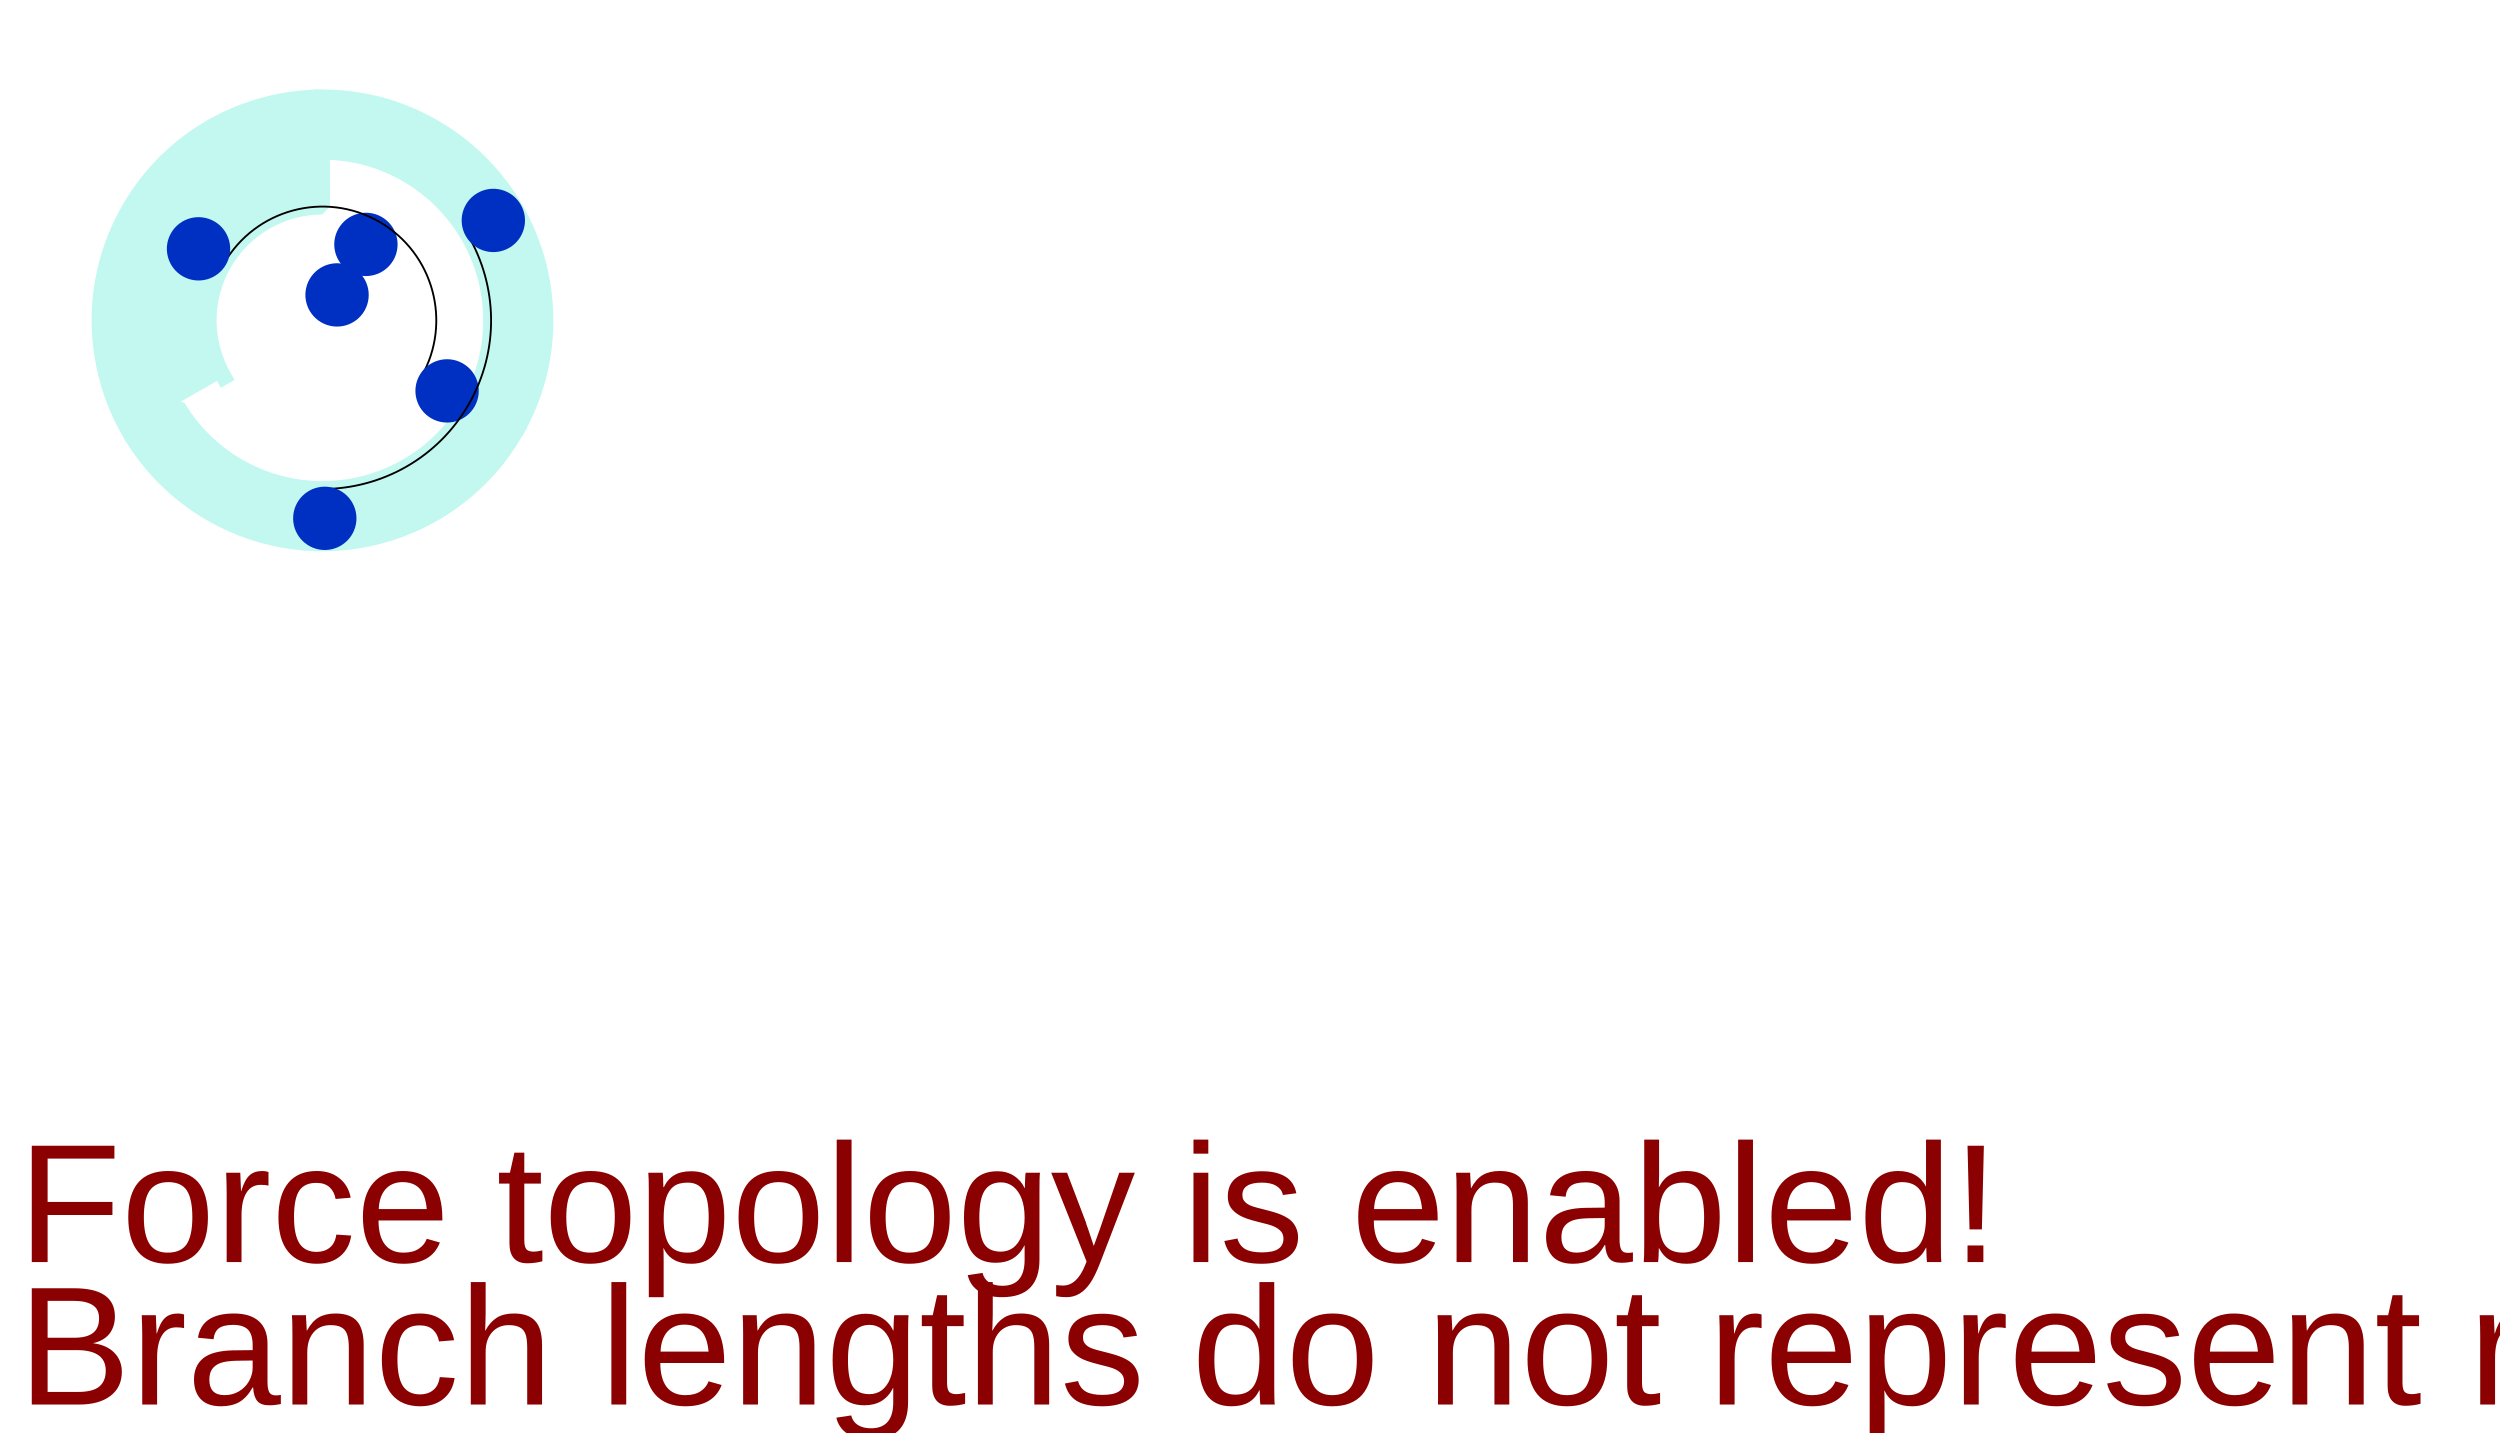
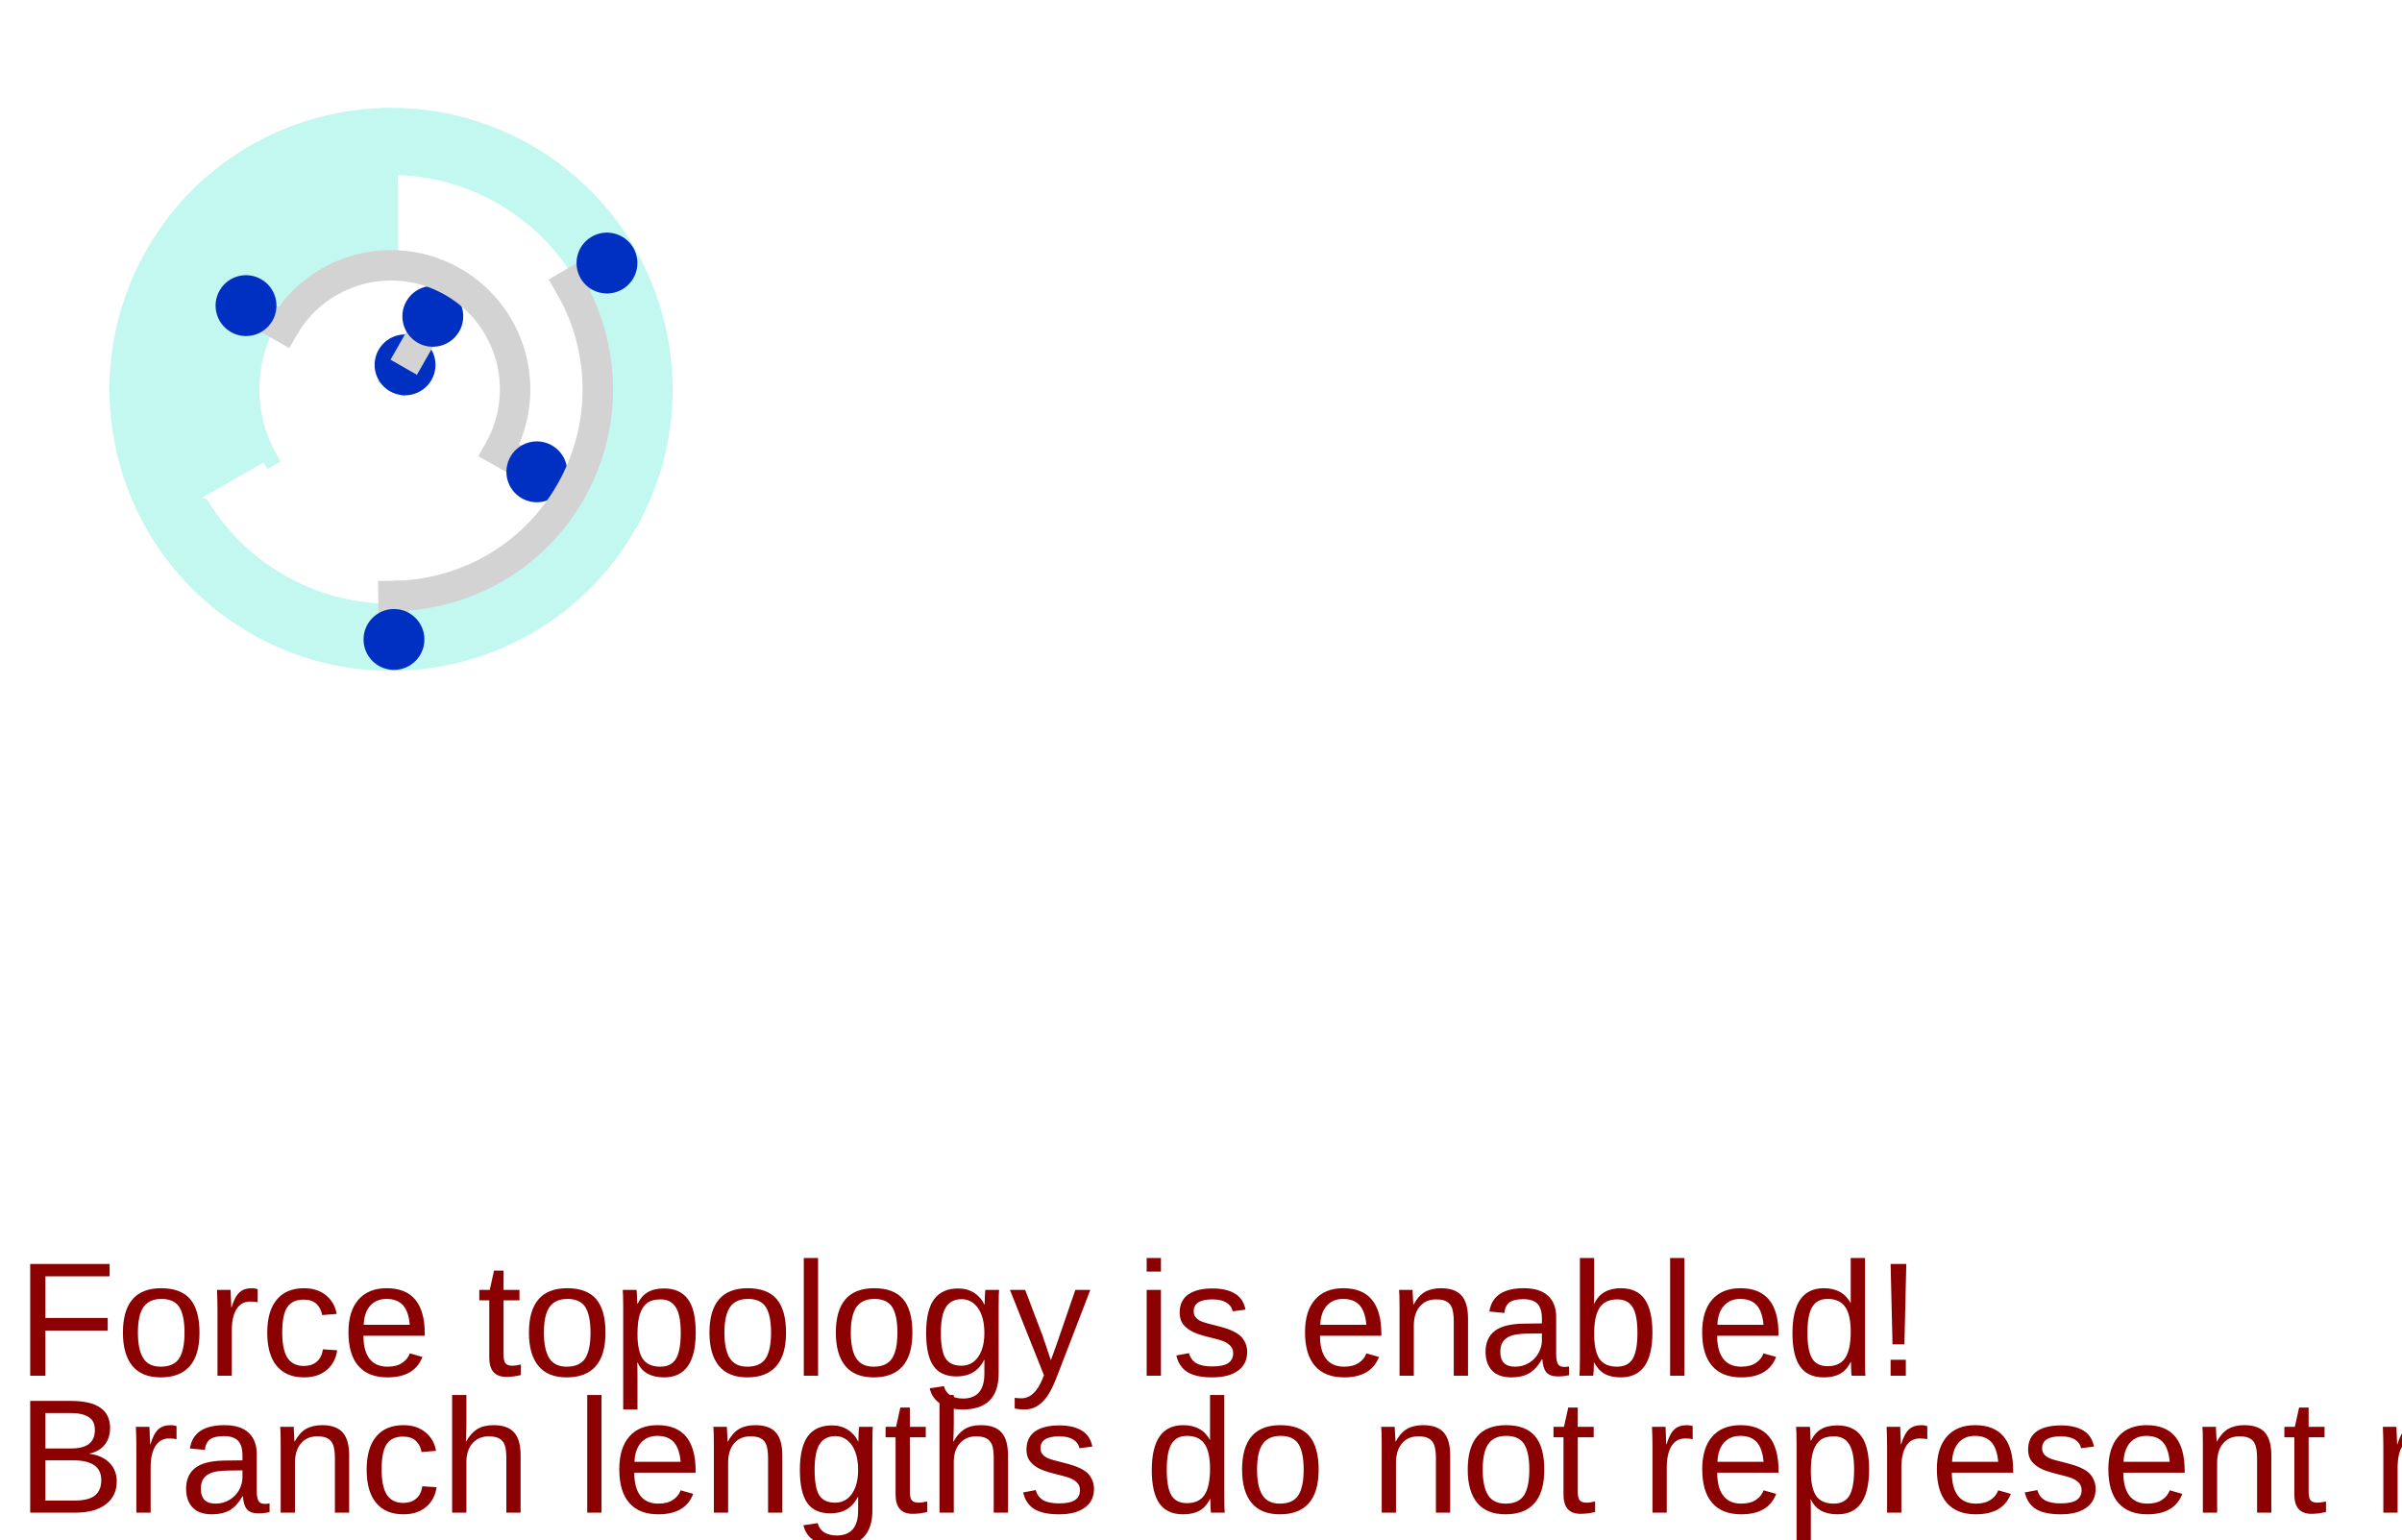
- <svg xmlns="http://www.w3.org/2000/svg" width="352.778mm" height="202.142mm" viewBox="0 0 1000 573.96" version="1.2" baseProfile="tiny">
+ <svg xmlns="http://www.w3.org/2000/svg" width="352.778mm" height="226.131mm" viewBox="0 0 1000 641.888" version="1.2" baseProfile="tiny">
  <defs> </defs>
  <g fill="none" stroke="black" stroke-width="1" fill-rule="evenodd" stroke-linecap="square" stroke-linejoin="bevel">
    <g fill="none" stroke="none" transform="matrix(6.34417,0,0,6.34417,0,0)" font-family=".AppleSystemUIFont" font-size="13pt" font-weight="400" font-style="normal">
-       <rect x="0" y="0" width="40.47" height="90.47" />
+       <rect x="0" y="0" width="51.178" height="101.178" />
    </g>
-     <g fill="none" stroke="none" transform="matrix(-5.49421,-3.17209,3.17209,-5.49421,128.376,128.376)" font-family=".AppleSystemUIFont" font-size="13pt" font-weight="400" font-style="normal">
-       <rect x="-14.081" y="-14.081" width="28.162" height="28.162" />
+     <g fill="none" stroke="none" transform="matrix(-5.49421,-3.17209,3.17209,-5.49421,162.34,162.34)" font-family=".AppleSystemUIFont" font-size="13pt" font-weight="400" font-style="normal">
+       <rect x="-18" y="-18" width="36.001" height="36.001" />
    </g>
-     <g fill="#c3f8f1" fill-opacity="1" stroke="#c3f8f1" stroke-opacity="1" stroke-width="1" stroke-linecap="square" stroke-linejoin="bevel" transform="matrix(-5.49421,-3.17209,3.17209,-5.49421,128.376,128.376)" font-family=".AppleSystemUIFont" font-size="13pt" font-weight="400" font-style="normal">
-       <path vector-effect="none" fill-rule="evenodd" d="M7.078,-12.176 C11.266,-9.735 14.081,-5.196 14.081,0 C14.081,5.197 11.266,9.736 7.078,12.175 L3.613,6.214 C5.75,4.969 7.187,2.652 7.187,0 C7.187,-2.652 5.75,-4.969 3.612,-6.214 " />
+     <g fill="#c3f8f1" fill-opacity="1" stroke="#c3f8f1" stroke-opacity="1" stroke-width="1" stroke-linecap="square" stroke-linejoin="bevel" transform="matrix(-5.49421,-3.17209,3.17209,-5.49421,162.34,162.34)" font-family=".AppleSystemUIFont" font-size="13pt" font-weight="400" font-style="normal">
+       <path vector-effect="none" fill-rule="evenodd" d="M9.048,-15.565 C14.402,-12.445 18,-6.643 18,0 C18,6.643 14.402,12.446 9.049,15.564 L4.601,7.913 C7.323,6.328 9.152,3.377 9.152,0 C9.152,-3.378 7.322,-6.328 4.6,-7.914 " />
    </g>
-     <g fill="#c3f8f1" fill-opacity="1" stroke="#c3f8f1" stroke-opacity="1" stroke-width="1" stroke-linecap="square" stroke-linejoin="bevel" transform="matrix(-5.49421,-3.17209,3.17209,-5.49421,128.376,128.376)" font-family=".AppleSystemUIFont" font-size="13pt" font-weight="400" font-style="normal">
-       <path vector-effect="none" fill-rule="evenodd" d="M7.078,12.175 C4.998,13.387 2.58,14.081 0,14.081 C-7.736,14.081 -14.015,7.843 -14.081,0.124 L-10.646,0.093 C-10.596,5.931 -5.849,10.647 0,10.647 C1.951,10.647 3.78,10.122 5.352,9.206 " />
+     <g fill="#c3f8f1" fill-opacity="1" stroke="#c3f8f1" stroke-opacity="1" stroke-width="1" stroke-linecap="square" stroke-linejoin="bevel" transform="matrix(-5.49421,-3.17209,3.17209,-5.49421,162.34,162.34)" font-family=".AppleSystemUIFont" font-size="13pt" font-weight="400" font-style="normal">
+       <path vector-effect="none" fill-rule="evenodd" d="M9.049,15.564 C6.389,17.113 3.298,18 0,18 C-9.889,18 -17.915,10.026 -18,0.158 L-14.583,0.128 C-14.514,8.123 -8.012,14.584 0,14.584 C2.672,14.584 5.177,13.865 7.331,12.61 " />
    </g>
-     <g fill="#c3f8f1" fill-opacity="1" stroke="#c3f8f1" stroke-opacity="1" stroke-width="1" stroke-linecap="square" stroke-linejoin="bevel" transform="matrix(-5.49421,-3.17209,3.17209,-5.49421,128.376,128.376)" font-family=".AppleSystemUIFont" font-size="13pt" font-weight="400" font-style="normal">
-       <path vector-effect="none" fill-rule="evenodd" d="M-14.081,0.124 C-14.081,0.082 -14.081,0.041 -14.081,0 C-14.081,-7.777 -7.777,-14.081 0,-14.081 C2.493,-14.081 4.834,-13.433 6.864,-12.298 L5.19,-9.298 C3.655,-10.157 1.885,-10.647 0,-10.647 C-5.88,-10.647 -10.647,-5.88 -10.647,0 C-10.647,0.031 -10.647,0.062 -10.646,0.093 " />
+     <g fill="#c3f8f1" fill-opacity="1" stroke="#c3f8f1" stroke-opacity="1" stroke-width="1" stroke-linecap="square" stroke-linejoin="bevel" transform="matrix(-5.49421,-3.17209,3.17209,-5.49421,162.34,162.34)" font-family=".AppleSystemUIFont" font-size="13pt" font-weight="400" font-style="normal">
+       <path vector-effect="none" fill-rule="evenodd" d="M-18,0.158 C-18,0.105 -18,0.052 -18,0 C-18,-9.941 -9.941,-18 0,-18 C3.187,-18 6.18,-17.172 8.775,-15.72 L7.109,-12.736 C5.006,-13.913 2.581,-14.584 0,-14.584 C-8.054,-14.584 -14.584,-8.054 -14.584,0 C-14.584,0.043 -14.583,0.085 -14.583,0.128 " />
    </g>
-     <g fill="none" stroke="#000000" stroke-opacity="1" stroke-width="1" stroke-linecap="butt" stroke-linejoin="bevel" transform="matrix(3.14808,-5.508,5.508,3.14808,120.114,123.653)" font-family=".AppleSystemUIFont" font-size="13pt" font-weight="400" font-style="normal">
-       <path vector-effect="non-scaling-stroke" fill-rule="evenodd" d="" />
+     <g fill="none" stroke="#d3d3d3" stroke-opacity="1" stroke-width="2" stroke-linecap="butt" stroke-linejoin="bevel" transform="matrix(3.14808,-5.508,5.508,3.14808,154.078,157.618)" font-family=".AppleSystemUIFont" font-size="13pt" font-weight="400" font-style="normal">
+       <path vector-effect="none" fill-rule="evenodd" d="" />
    </g>
-     <g fill="none" stroke="#000000" stroke-opacity="1" stroke-width="1" stroke-linecap="butt" stroke-linejoin="bevel" transform="matrix(3.14808,-5.508,5.508,3.14808,120.114,123.653)" font-family=".AppleSystemUIFont" font-size="13pt" font-weight="400" font-style="normal">
-       <polyline fill="none" vector-effect="non-scaling-stroke" points="0,1.5 0.354,1.5 " />
+     <g fill="none" stroke="#d3d3d3" stroke-opacity="1" stroke-width="2" stroke-linecap="butt" stroke-linejoin="bevel" transform="matrix(3.14808,-5.508,5.508,3.14808,154.078,157.618)" font-family=".AppleSystemUIFont" font-size="13pt" font-weight="400" font-style="normal">
+       <polyline fill="none" vector-effect="none" points="0,1.5 0.354,1.5 " />
    </g>
-     <g fill="#0030c1" fill-opacity="1" stroke="#0030c1" stroke-opacity="1" stroke-width="1" stroke-linecap="square" stroke-linejoin="bevel" transform="matrix(3.14808,-5.508,5.508,3.14808,121.228,121.703)" font-family=".AppleSystemUIFont" font-size="13pt" font-weight="400" font-style="normal">
+     <g fill="#0030c1" fill-opacity="1" stroke="#0030c1" stroke-opacity="1" stroke-width="1" stroke-linecap="square" stroke-linejoin="bevel" transform="matrix(3.14808,-5.508,5.508,3.14808,155.193,155.667)" font-family=".AppleSystemUIFont" font-size="13pt" font-weight="400" font-style="normal">
      <circle cx="1.5" cy="1.5" r="1.5" />
    </g>
-     <g fill="none" stroke="#000000" stroke-opacity="1" stroke-width="1" stroke-linecap="butt" stroke-linejoin="bevel" transform="matrix(3.14808,-5.508,5.508,3.14808,131.68,103.416)" font-family=".AppleSystemUIFont" font-size="13pt" font-weight="400" font-style="normal">
-       <polyline fill="none" vector-effect="non-scaling-stroke" points="0,1.5 0.354,1.5 " />
+     <g fill="none" stroke="#d3d3d3" stroke-opacity="1" stroke-width="2" stroke-linecap="butt" stroke-linejoin="bevel" transform="matrix(3.14808,-5.508,5.508,3.14808,165.645,137.38)" font-family=".AppleSystemUIFont" font-size="13pt" font-weight="400" font-style="normal">
+       <polyline fill="none" vector-effect="none" points="-2,1.5 0.354,1.5 " />
    </g>
-     <g fill="#0030c1" fill-opacity="1" stroke="#0030c1" stroke-opacity="1" stroke-width="1" stroke-linecap="square" stroke-linejoin="bevel" transform="matrix(3.14808,-5.508,5.508,3.14808,132.795,101.465)" font-family=".AppleSystemUIFont" font-size="13pt" font-weight="400" font-style="normal">
+     <g fill="#0030c1" fill-opacity="1" stroke="#0030c1" stroke-opacity="1" stroke-width="1" stroke-linecap="square" stroke-linejoin="bevel" transform="matrix(3.14808,-5.508,5.508,3.14808,166.759,135.43)" font-family=".AppleSystemUIFont" font-size="13pt" font-weight="400" font-style="normal">
      <circle cx="1.5" cy="1.5" r="1.5" />
    </g>
-     <g fill="none" stroke="#000000" stroke-opacity="1" stroke-width="1" stroke-linecap="butt" stroke-linejoin="bevel" transform="matrix(-5.49421,-3.17209,3.17209,-5.49421,128.376,128.376)" font-family=".AppleSystemUIFont" font-size="13pt" font-weight="400" font-style="normal">
-       <path vector-effect="non-scaling-stroke" fill-rule="evenodd" d="M-7.186,0.063 C-7.152,4.003 -3.948,7.187 0,7.187 C3.969,7.187 7.187,3.969 7.187,0 " />
+     <g fill="none" stroke="#d3d3d3" stroke-opacity="1" stroke-width="2" stroke-linecap="butt" stroke-linejoin="bevel" transform="matrix(-5.49421,-3.17209,3.17209,-5.49421,162.34,162.34)" font-family=".AppleSystemUIFont" font-size="13pt" font-weight="400" font-style="normal">
+       <path vector-effect="none" fill-rule="evenodd" d="M-8.152,0.072 C-8.113,4.541 -4.478,8.152 0,8.152 C4.502,8.152 8.152,4.502 8.152,0 " />
    </g>
-     <g fill="none" stroke="#000000" stroke-opacity="1" stroke-width="1" stroke-linecap="butt" stroke-linejoin="bevel" transform="matrix(-5.49421,-3.17209,3.17209,-5.49421,84.1326,113.82)" font-family=".AppleSystemUIFont" font-size="13pt" font-weight="400" font-style="normal">
-       <polyline fill="none" vector-effect="non-scaling-stroke" points="0,1.5 0.354,1.5 " />
+     <g fill="none" stroke="#d3d3d3" stroke-opacity="1" stroke-width="2" stroke-linecap="butt" stroke-linejoin="bevel" transform="matrix(-5.49421,-3.17209,3.17209,-5.49421,107.298,141.55)" font-family=".AppleSystemUIFont" font-size="13pt" font-weight="400" font-style="normal">
+       <polyline fill="none" vector-effect="none" points="-2,1.5 0.354,1.5 " />
    </g>
-     <g fill="#0030c1" fill-opacity="1" stroke="#0030c1" stroke-opacity="1" stroke-width="1" stroke-linecap="square" stroke-linejoin="bevel" transform="matrix(-5.49421,-3.17209,3.17209,-5.49421,82.1871,112.697)" font-family=".AppleSystemUIFont" font-size="13pt" font-weight="400" font-style="normal">
+     <g fill="#0030c1" fill-opacity="1" stroke="#0030c1" stroke-opacity="1" stroke-width="1" stroke-linecap="square" stroke-linejoin="bevel" transform="matrix(-5.49421,-3.17209,3.17209,-5.49421,105.353,140.427)" font-family=".AppleSystemUIFont" font-size="13pt" font-weight="400" font-style="normal">
      <circle cx="1.5" cy="1.5" r="1.5" />
    </g>
-     <g fill="none" stroke="#000000" stroke-opacity="1" stroke-width="1" stroke-linecap="butt" stroke-linejoin="bevel" transform="matrix(5.52169,3.12402,-3.12402,5.52169,172.744,142.544)" font-family=".AppleSystemUIFont" font-size="13pt" font-weight="400" font-style="normal">
-       <polyline fill="none" vector-effect="non-scaling-stroke" points="0,1.5 0.354,1.5 " />
+     <g fill="none" stroke="#d3d3d3" stroke-opacity="1" stroke-width="2" stroke-linecap="butt" stroke-linejoin="bevel" transform="matrix(5.52169,3.12402,-3.12402,5.52169,217.561,182.649)" font-family=".AppleSystemUIFont" font-size="13pt" font-weight="400" font-style="normal">
+       <polyline fill="none" vector-effect="none" points="-2,1.5 0.354,1.5 " />
    </g>
-     <g fill="#0030c1" fill-opacity="1" stroke="#0030c1" stroke-opacity="1" stroke-width="1" stroke-linecap="square" stroke-linejoin="bevel" transform="matrix(5.52169,3.12402,-3.12402,5.52169,174.699,143.65)" font-family=".AppleSystemUIFont" font-size="13pt" font-weight="400" font-style="normal">
+     <g fill="#0030c1" fill-opacity="1" stroke="#0030c1" stroke-opacity="1" stroke-width="1" stroke-linecap="square" stroke-linejoin="bevel" transform="matrix(5.52169,3.12402,-3.12402,5.52169,219.516,183.755)" font-family=".AppleSystemUIFont" font-size="13pt" font-weight="400" font-style="normal">
      <circle cx="1.5" cy="1.5" r="1.5" />
    </g>
-     <g fill="none" stroke="#000000" stroke-opacity="1" stroke-width="1" stroke-linecap="butt" stroke-linejoin="bevel" transform="matrix(-5.49421,-3.17209,3.17209,-5.49421,128.376,128.376)" font-family=".AppleSystemUIFont" font-size="13pt" font-weight="400" font-style="normal">
-       <path vector-effect="non-scaling-stroke" fill-rule="evenodd" d="M-5.432,-9.159 C-8.554,-7.303 -10.647,-3.896 -10.647,0 C-10.647,3.962 -8.482,7.419 -5.271,9.253 " />
+     <g fill="none" stroke="#d3d3d3" stroke-opacity="1" stroke-width="2" stroke-linecap="butt" stroke-linejoin="bevel" transform="matrix(-5.49421,-3.17209,3.17209,-5.49421,162.34,162.34)" font-family=".AppleSystemUIFont" font-size="13pt" font-weight="400" font-style="normal">
+       <path vector-effect="none" fill-rule="evenodd" d="M-6.93,-11.685 C-10.914,-9.317 -13.584,-4.97 -13.584,0 C-13.584,5.055 -10.822,9.466 -6.725,11.805 " />
    </g>
-     <g fill="none" stroke="#000000" stroke-opacity="1" stroke-width="1" stroke-linecap="butt" stroke-linejoin="bevel" transform="matrix(5.47567,-3.204,3.204,5.47567,181.869,86.0494)" font-family=".AppleSystemUIFont" font-size="13pt" font-weight="400" font-style="normal">
-       <polyline fill="none" vector-effect="non-scaling-stroke" points="0,1.5 0.354,1.5 " />
+     <g fill="none" stroke="#d3d3d3" stroke-opacity="1" stroke-width="2" stroke-linecap="butt" stroke-linejoin="bevel" transform="matrix(5.47567,-3.204,3.204,5.47567,237.388,107.401)" font-family=".AppleSystemUIFont" font-size="13pt" font-weight="400" font-style="normal">
+       <polyline fill="none" vector-effect="none" points="-2,1.5 0.354,1.5 " />
    </g>
-     <g fill="#0030c1" fill-opacity="1" stroke="#0030c1" stroke-opacity="1" stroke-width="1" stroke-linecap="square" stroke-linejoin="bevel" transform="matrix(5.47567,-3.204,3.204,5.47567,183.807,84.9148)" font-family=".AppleSystemUIFont" font-size="13pt" font-weight="400" font-style="normal">
+     <g fill="#0030c1" fill-opacity="1" stroke="#0030c1" stroke-opacity="1" stroke-width="1" stroke-linecap="square" stroke-linejoin="bevel" transform="matrix(5.47567,-3.204,3.204,5.47567,239.327,106.266)" font-family=".AppleSystemUIFont" font-size="13pt" font-weight="400" font-style="normal">
      <circle cx="1.5" cy="1.5" r="1.5" />
    </g>
-     <g fill="none" stroke="#000000" stroke-opacity="1" stroke-width="1" stroke-linecap="butt" stroke-linejoin="bevel" transform="matrix(0.0738161,6.34374,-6.34374,0.0738161,138.677,195.806)" font-family=".AppleSystemUIFont" font-size="13pt" font-weight="400" font-style="normal">
-       <polyline fill="none" vector-effect="non-scaling-stroke" points="0,1.5 0.354,1.5 " />
+     <g fill="none" stroke="#d3d3d3" stroke-opacity="1" stroke-width="2" stroke-linecap="butt" stroke-linejoin="bevel" transform="matrix(0.0738161,6.34374,-6.34374,0.0738161,172.932,254.743)" font-family=".AppleSystemUIFont" font-size="13pt" font-weight="400" font-style="normal">
+       <polyline fill="none" vector-effect="none" points="-2,1.5 0.354,1.5 " />
    </g>
-     <g fill="#0030c1" fill-opacity="1" stroke="#0030c1" stroke-opacity="1" stroke-width="1" stroke-linecap="square" stroke-linejoin="bevel" transform="matrix(0.0738161,6.34374,-6.34374,0.0738161,138.703,198.052)" font-family=".AppleSystemUIFont" font-size="13pt" font-weight="400" font-style="normal">
+     <g fill="#0030c1" fill-opacity="1" stroke="#0030c1" stroke-opacity="1" stroke-width="1" stroke-linecap="square" stroke-linejoin="bevel" transform="matrix(0.0738161,6.34374,-6.34374,0.0738161,172.958,256.99)" font-family=".AppleSystemUIFont" font-size="13pt" font-weight="400" font-style="normal">
      <circle cx="1.5" cy="1.5" r="1.5" />
    </g>
-     <g fill="none" stroke="#8b0000" stroke-opacity="1" stroke-width="1" stroke-linecap="square" stroke-linejoin="bevel" transform="matrix(6.34417,0,0,6.34417,6.34417,459.765)" font-family="Arial" font-size="8pt" font-weight="400" font-style="normal">
+     <g fill="none" stroke="#8b0000" stroke-opacity="1" stroke-width="1" stroke-linecap="square" stroke-linejoin="bevel" transform="matrix(6.34417,0,0,6.34417,6.34417,527.693)" font-family="Arial" font-size="8pt" font-weight="400" font-style="normal">
      <text fill="#8b0000" fill-opacity="1" stroke="none" xml:space="preserve" x="0" y="7.234" font-family="Arial" font-size="8pt" font-weight="400" font-style="normal">Force topology is enabled!</text>
    </g>
-     <g fill="none" stroke="#8b0000" stroke-opacity="1" stroke-width="1" stroke-linecap="square" stroke-linejoin="bevel" transform="matrix(6.34417,0,0,6.34417,6.34417,459.765)" font-family="Arial" font-size="8pt" font-weight="400" font-style="normal">
+     <g fill="none" stroke="#8b0000" stroke-opacity="1" stroke-width="1" stroke-linecap="square" stroke-linejoin="bevel" transform="matrix(6.34417,0,0,6.34417,6.34417,527.693)" font-family="Arial" font-size="8pt" font-weight="400" font-style="normal">
      <text fill="#8b0000" fill-opacity="1" stroke="none" xml:space="preserve" x="0" y="16.234" font-family="Arial" font-size="8pt" font-weight="400" font-style="normal">Branch lengths do not represent real values.</text>
    </g>
  </g>
</svg>
